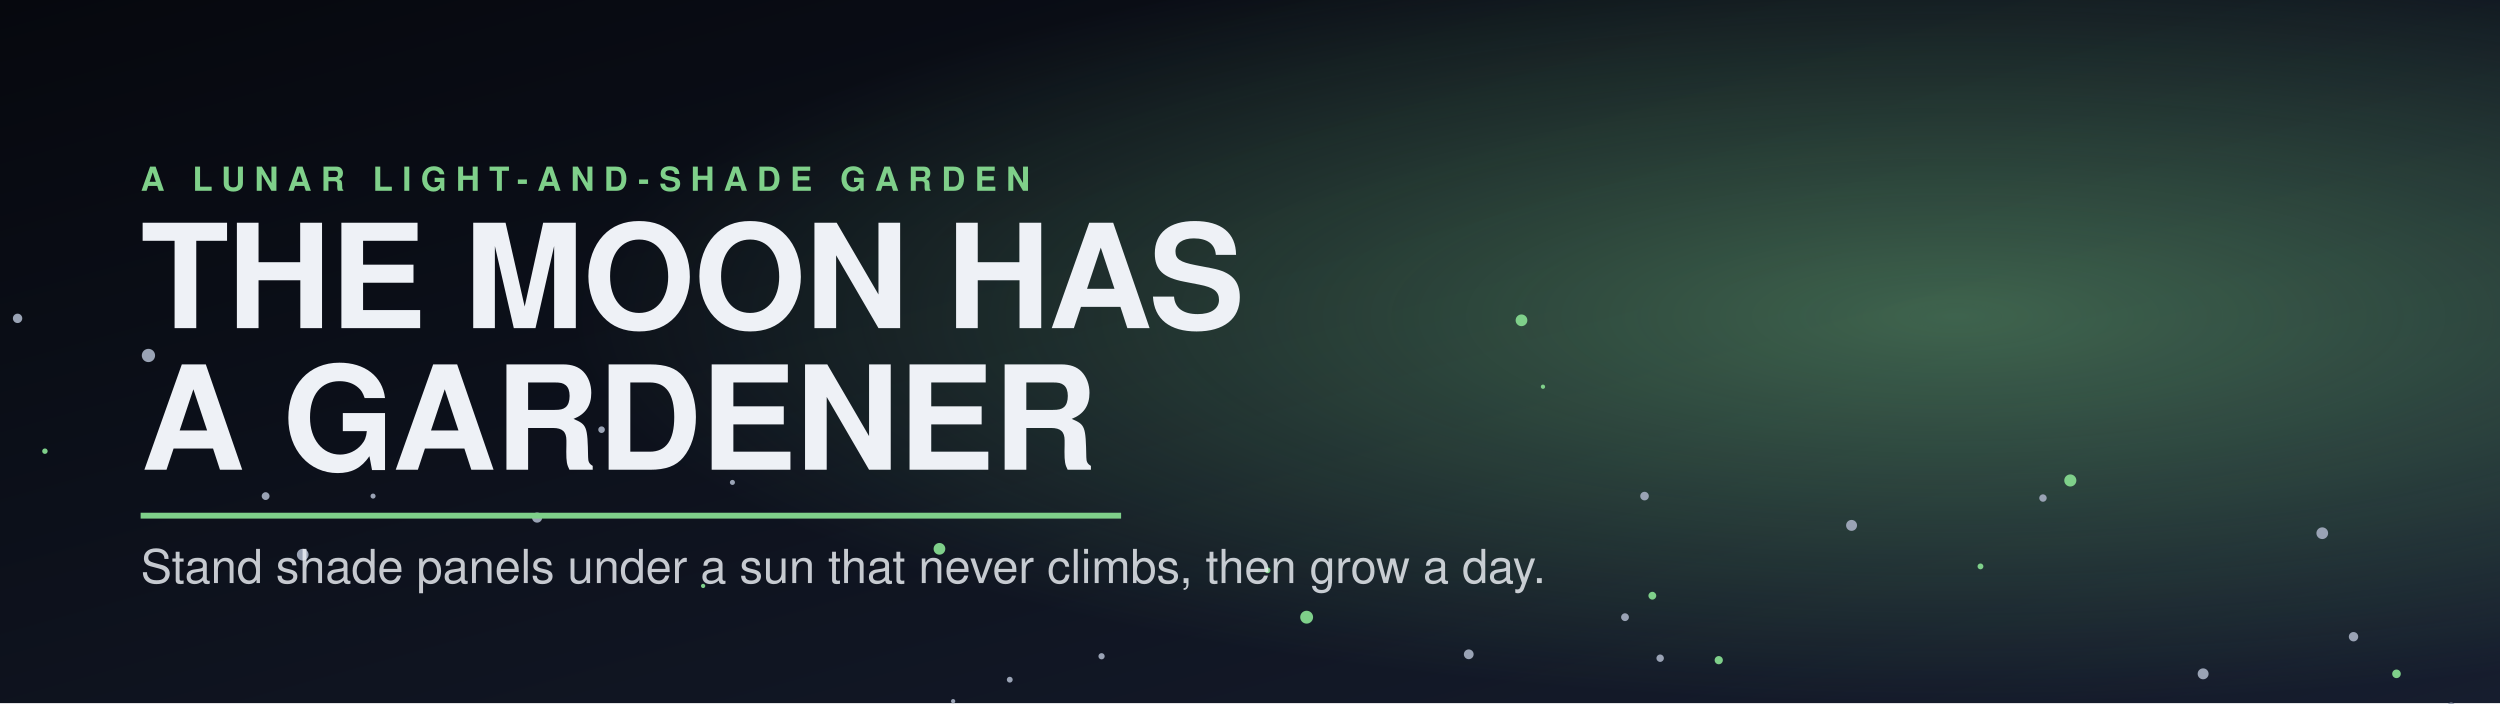
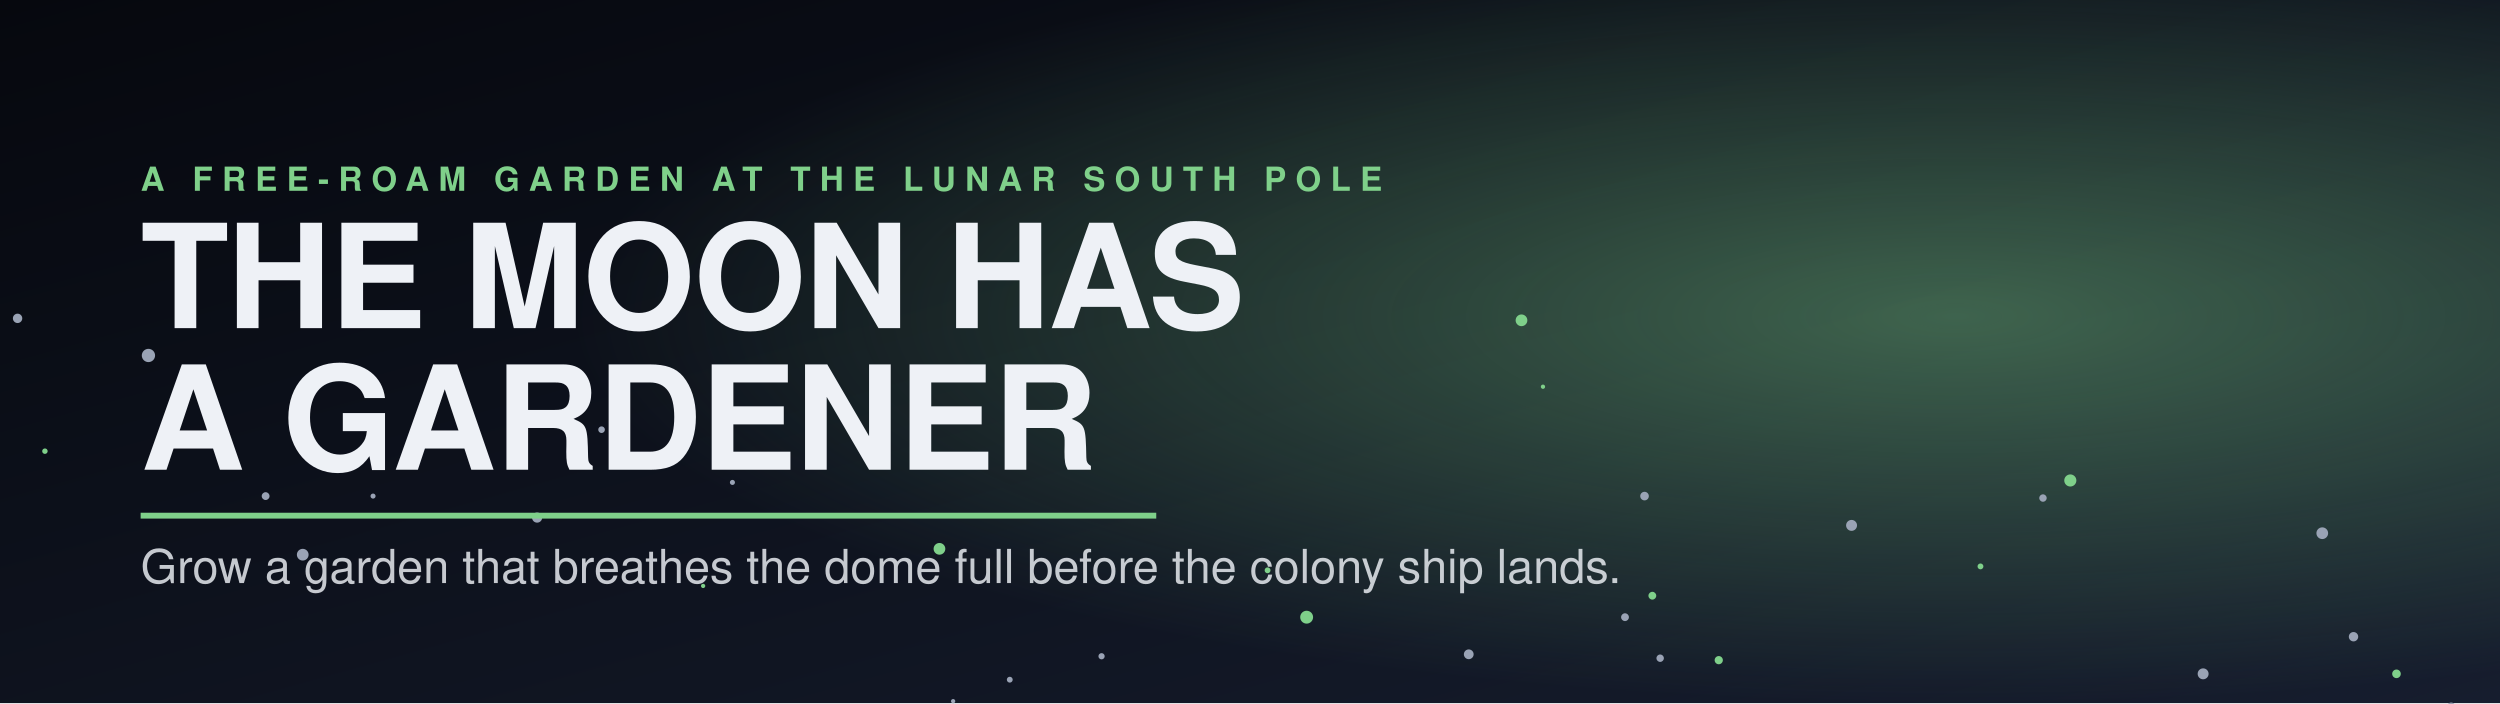
- <svg xmlns="http://www.w3.org/2000/svg" viewBox="0 0 1280 360" width="1280" height="360" role="img" aria-label="THE MOON HAS A GARDENER: Stand shade panels under a sun that never climbs, then grow a day.">
+ <svg xmlns="http://www.w3.org/2000/svg" viewBox="0 0 1280 360" width="1280" height="360" role="img" aria-label="THE MOON HAS A GARDENER: Grow a garden that breathes the dome full before the colony ship lands.">
  <defs>
    <linearGradient id="bg" x1="0" y1="0" x2="1" y2="1">
      <stop offset="0" stop-color="#06080e" />
      <stop offset="1" stop-color="#161d2e" />
    </linearGradient>
    <radialGradient id="glow" cx="0.78" cy="0.45" r="0.55">
      <stop offset="0" stop-color="#7fd08a" stop-opacity="0.42" />
      <stop offset="1" stop-color="#7fd08a" stop-opacity="0" />
    </radialGradient>
    <linearGradient id="scan" x1="0" x2="1">
      <stop offset="0" stop-color="#7fd08a" stop-opacity="0" />
      <stop offset="0.5" stop-color="#7fd08a" stop-opacity="0.18" />
      <stop offset="1" stop-color="#7fd08a" stop-opacity="0" />
    </linearGradient>
  </defs>
  <style>
.t{font-family:'Segoe UI', 'Helvetica Neue', Helvetica, Arial, sans-serif;font-weight:800;fill:#eef1f6;letter-spacing:-0.01em;animation:rise 1.1s ease-out both}
.e{font-family:'Segoe UI', 'Helvetica Neue', Helvetica, Arial, sans-serif;font-weight:700;font-size:17px;letter-spacing:0.28em;fill:#7fd08a;animation:rise 0.9s ease-out both}
.g{font-family:'Segoe UI', 'Helvetica Neue', Helvetica, Arial, sans-serif;font-size:24px;fill:#eef1f6;opacity:0.82;animation:rise 1.3s ease-out 0.45s both}
.u{animation:grow 1.4s ease-out 0.6s both;transform-origin:72px 0}
.glow{animation:breathe 7s ease-in-out infinite;transform-origin:1000px 160px}
.p{animation:drift linear infinite}
.ring{transform-origin:1010px 180px;animation:spin linear infinite}
.wave{animation:slide linear infinite}
.scan{animation:sweep 6s linear infinite}
@keyframes rise{from{opacity:0;transform:translateY(14px)}to{opacity:1;transform:none}}
@keyframes grow{from{transform:scaleX(0)}to{transform:scaleX(1)}}
@keyframes breathe{0%,100%{opacity:.75;transform:scale(1)}50%{opacity:1;transform:scale(1.06)}}
@keyframes drift{0%{transform:translateY(0);opacity:0}15%{opacity:.9}100%{transform:translateY(-190px);opacity:0}}
@keyframes spin{to{transform:rotate(360deg)}}
@keyframes slide{to{transform:translateX(-160px)}}
@keyframes sweep{to{transform:translateX(1520px)}}
@media (prefers-reduced-motion:reduce){*{animation:none!important}}
</style>
  <rect width="1280" height="360" fill="url(#bg)" />
  <rect class="glow" width="1280" height="360" fill="url(#glow)" />
  <circle class="p" cx="23" cy="231" r="1.4" fill="#7fd08a" style="animation-duration:6.6s;animation-delay:-9.7s" />
  <circle class="p" cx="308" cy="220" r="1.7" fill="#9aa3b5" style="animation-duration:8.2s;animation-delay:-11.0s" />
  <circle class="p" cx="1189" cy="273" r="3.0" fill="#9aa3b5" style="animation-duration:6.3s;animation-delay:-3.8s" />
  <circle class="p" cx="790" cy="198" r="1.1" fill="#7fd08a" style="animation-duration:11.8s;animation-delay:-8.1s" />
  <circle class="p" cx="752" cy="335" r="2.5" fill="#9aa3b5" style="animation-duration:13.5s;animation-delay:-5.0s" />
  <circle class="p" cx="155" cy="284" r="3.0" fill="#9aa3b5" style="animation-duration:6.8s;animation-delay:-7.1s" />
  <circle class="p" cx="1014" cy="290" r="1.5" fill="#7fd08a" style="animation-duration:8.1s;animation-delay:-4.5s" />
  <circle class="p" cx="488" cy="359" r="1.1" fill="#9aa3b5" style="animation-duration:13.9s;animation-delay:-4.2s" />
  <circle class="p" cx="76" cy="182" r="3.4" fill="#9aa3b5" style="animation-duration:12.9s;animation-delay:-1.9s" />
  <circle class="p" cx="481" cy="281" r="3.0" fill="#7fd08a" style="animation-duration:7.9s;animation-delay:-11.4s" />
  <circle class="p" cx="850" cy="337" r="1.9" fill="#9aa3b5" style="animation-duration:9.1s;animation-delay:-1.4s" />
  <circle class="p" cx="375" cy="247" r="1.3" fill="#9aa3b5" style="animation-duration:7.5s;animation-delay:-11.6s" />
  <circle class="p" cx="649" cy="292" r="1.5" fill="#7fd08a" style="animation-duration:12.5s;animation-delay:-8.3s" />
  <circle class="p" cx="1128" cy="345" r="2.8" fill="#9aa3b5" style="animation-duration:10.5s;animation-delay:-10.4s" />
  <circle class="p" cx="842" cy="254" r="2.2" fill="#9aa3b5" style="animation-duration:13.9s;animation-delay:-8.7s" />
  <circle class="p" cx="846" cy="305" r="2.0" fill="#7fd08a" style="animation-duration:13.9s;animation-delay:-4.3s" />
  <circle class="p" cx="517" cy="348" r="1.5" fill="#9aa3b5" style="animation-duration:11.9s;animation-delay:-2.1s" />
  <circle class="p" cx="832" cy="316" r="2.0" fill="#9aa3b5" style="animation-duration:11.8s;animation-delay:-9.8s" />
  <circle class="p" cx="779" cy="164" r="3.0" fill="#7fd08a" style="animation-duration:6.9s;animation-delay:-6.8s" />
  <circle class="p" cx="1255" cy="362" r="2.3" fill="#9aa3b5" style="animation-duration:8.2s;animation-delay:-8.2s" />
  <circle class="p" cx="564" cy="336" r="1.6" fill="#9aa3b5" style="animation-duration:6.0s;animation-delay:-3.8s" />
  <circle class="p" cx="1227" cy="345" r="2.2" fill="#7fd08a" style="animation-duration:12.0s;animation-delay:-5.2s" />
  <circle class="p" cx="468" cy="380" r="3.5" fill="#9aa3b5" style="animation-duration:13.1s;animation-delay:-7.8s" />
  <circle class="p" cx="948" cy="269" r="2.8" fill="#9aa3b5" style="animation-duration:8.2s;animation-delay:-8.7s" />
  <circle class="p" cx="360" cy="300" r="1.1" fill="#7fd08a" style="animation-duration:6.8s;animation-delay:-12.0s" />
  <circle class="p" cx="1046" cy="255" r="1.9" fill="#9aa3b5" style="animation-duration:6.2s;animation-delay:-3.8s" />
  <circle class="p" cx="136" cy="254" r="2.0" fill="#9aa3b5" style="animation-duration:6.6s;animation-delay:-4.2s" />
  <circle class="p" cx="1060" cy="246" r="3.1" fill="#7fd08a" style="animation-duration:8.9s;animation-delay:-0.4s" />
  <circle class="p" cx="275" cy="265" r="2.6" fill="#9aa3b5" style="animation-duration:8.1s;animation-delay:-10.4s" />
  <circle class="p" cx="191" cy="254" r="1.3" fill="#9aa3b5" style="animation-duration:13.9s;animation-delay:-0.9s" />
  <circle class="p" cx="880" cy="338" r="2.1" fill="#7fd08a" style="animation-duration:7.8s;animation-delay:-3.9s" />
  <circle class="p" cx="9" cy="163" r="2.4" fill="#9aa3b5" style="animation-duration:6.9s;animation-delay:-4.8s" />
  <circle class="p" cx="1205" cy="326" r="2.4" fill="#9aa3b5" style="animation-duration:9.4s;animation-delay:-6.1s" />
  <circle class="p" cx="669" cy="316" r="3.3" fill="#7fd08a" style="animation-duration:13.3s;animation-delay:-9.3s" />
-   <text x="72" y="97.7" class="e">A LUNAR LIGHT-AND-SHADE GARDEN</text>
+   <text x="72" y="97.7" class="e">A FREE-ROAM GARDEN AT THE LUNAR SOUTH POLE</text>
  <text x="72" y="168" font-size="74" class="t" style="animation-delay:0.15s">THE MOON HAS</text>
  <text x="72" y="240.52" font-size="74" class="t" style="animation-delay:0.35s">A GARDENER</text>
-   <rect class="u" x="72" y="262.52" width="502" height="3" fill="#7fd08a" />
-   <text x="72" y="298.52" class="g">Stand shade panels under a sun that never climbs, then grow a day.</text>
+   <rect class="u" x="72" y="262.52" width="520" height="3" fill="#7fd08a" />
+   <text x="72" y="298.52" class="g">Grow a garden that breathes the dome full before the colony ship lands.</text>
</svg>
